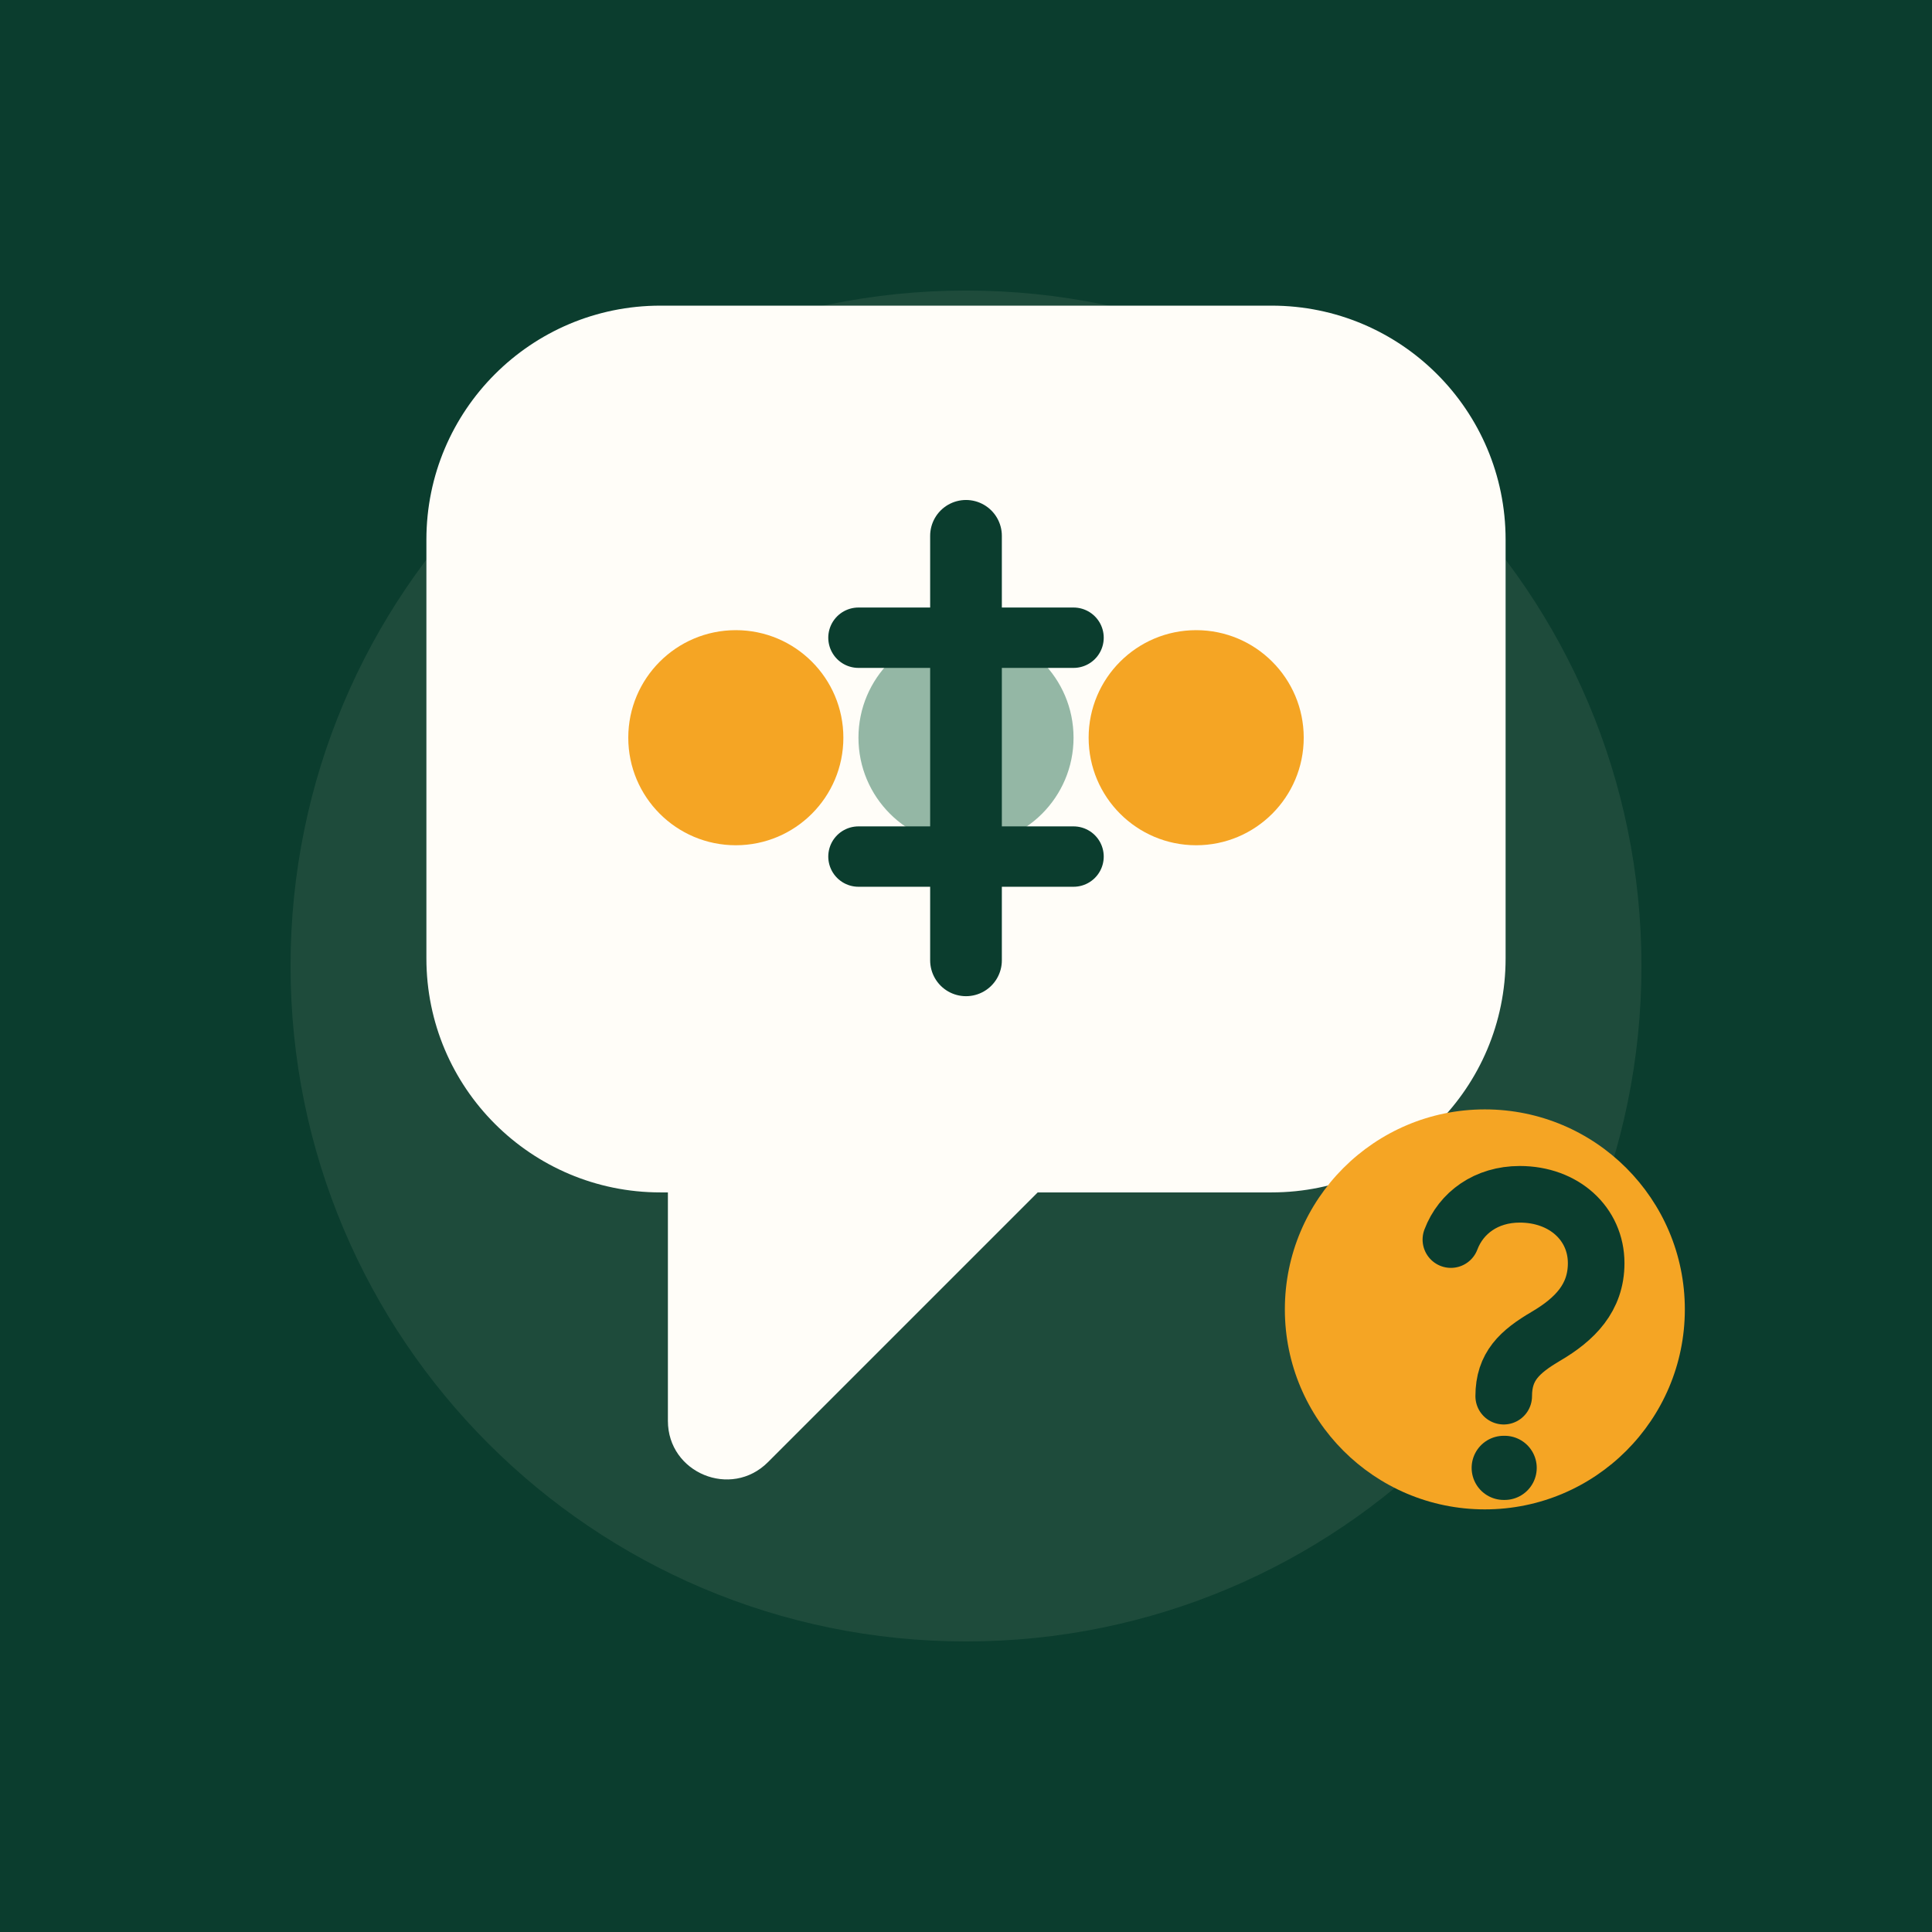
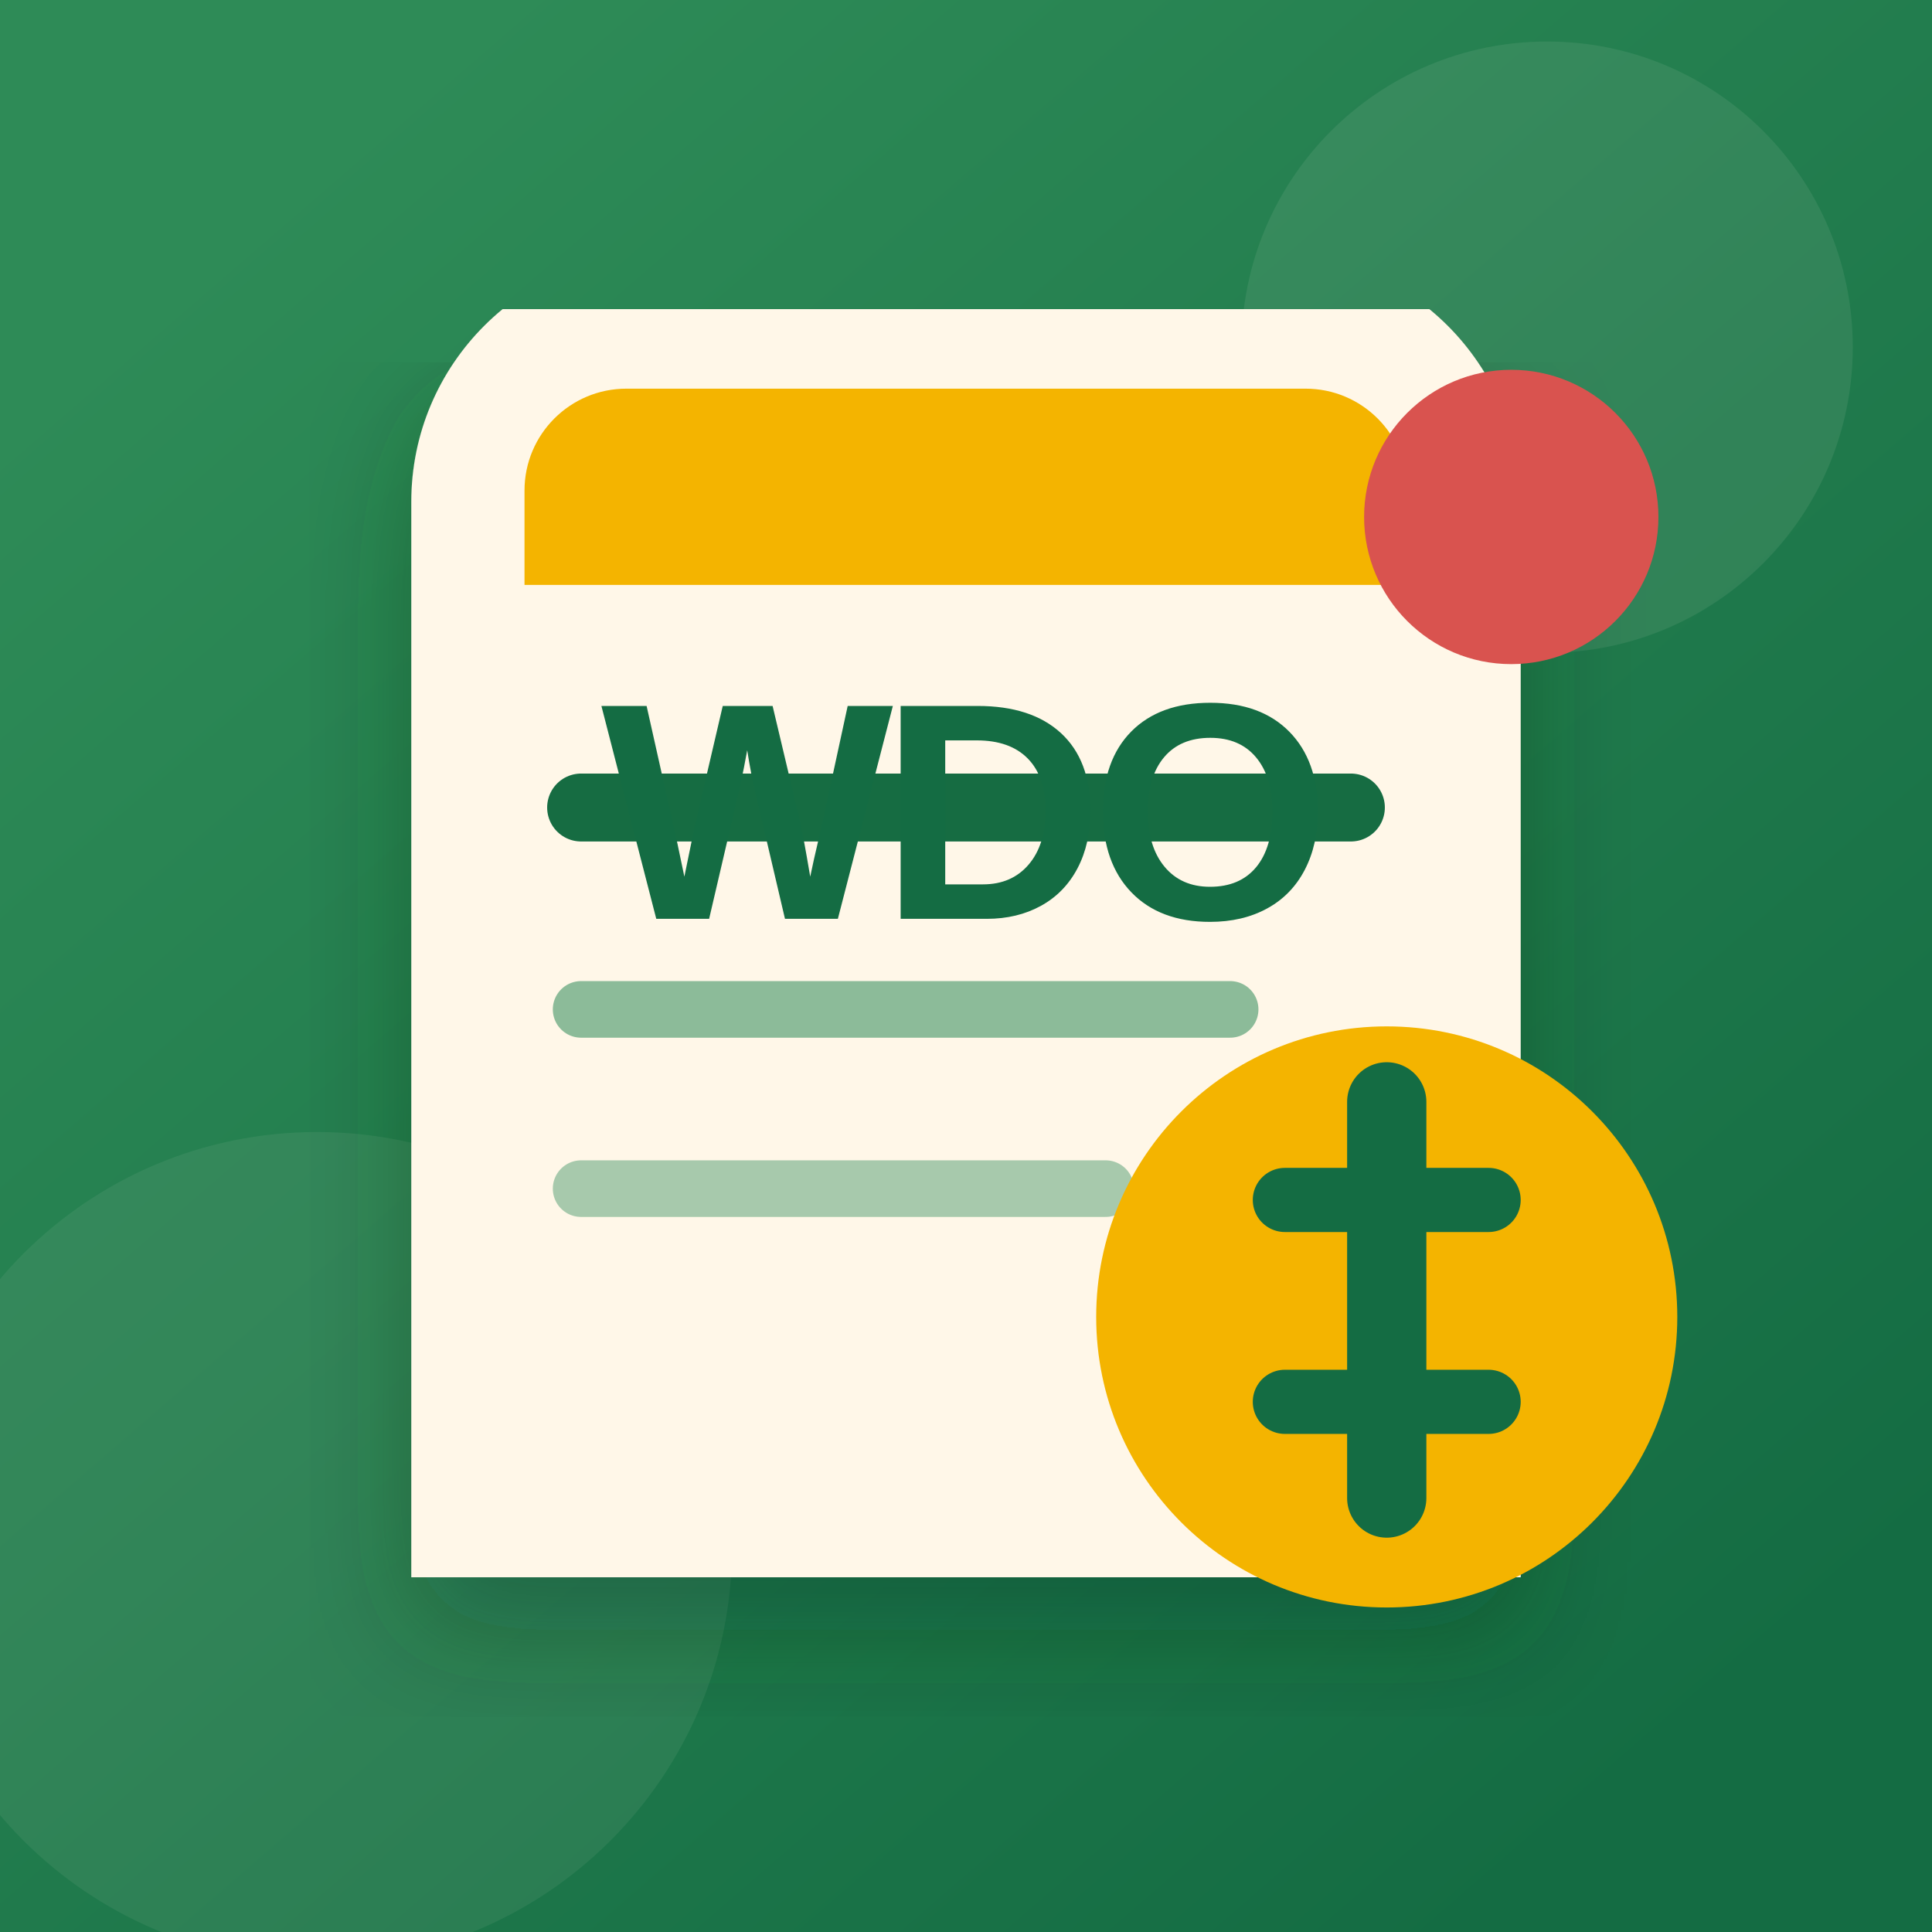
<svg xmlns="http://www.w3.org/2000/svg" width="1024" height="1024" viewBox="0 0 1024 1024" fill="none">
-   <rect width="1024" height="1024" fill="#0B3D2E" />
-   <circle cx="512" cy="512" r="358" fill="#FFF4D8" opacity="0.08" />
-   <path d="M226 286C226 217.516 281.516 162 350 162H674C742.484 162 798 217.516 798 286V508C798 576.484 742.484 632 674 632H550L407 775C387.479 794.521 354 780.694 354 753.083V632H350C281.516 632 226 576.484 226 508V286Z" fill="#FFFDF8" />
-   <circle cx="390" cy="391" r="57" fill="#F5A524" />
-   <circle cx="512" cy="391" r="57" fill="#94B7A5" />
-   <circle cx="634" cy="391" r="57" fill="#F5A524" />
-   <path d="M512 284V509" stroke="#0B3D2E" stroke-width="38" stroke-linecap="round" />
-   <path d="M455 338H569" stroke="#0B3D2E" stroke-width="32" stroke-linecap="round" />
-   <path d="M455 454H569" stroke="#0B3D2E" stroke-width="32" stroke-linecap="round" />
-   <path d="M681 694C681 635.458 728.458 588 787 588C845.542 588 893 635.458 893 694C893 752.542 845.542 800 787 800C728.458 800 681 752.542 681 694Z" fill="#F5A524" />
-   <path d="M769 657C774.381 642.741 787.834 633 805.5 633C828.972 633 846 648.632 846 669.5C846 687.932 834.633 699.266 819.406 708.228C805.432 716.453 797 724.186 797 740" stroke="#0B3D2E" stroke-width="30" stroke-linecap="round" />
-   <path d="M797 778H797.5" stroke="#0B3D2E" stroke-width="34" stroke-linecap="round" />
+   <defs>
+     <linearGradient id="bg" x1="148" y1="98" x2="876" y2="940" gradientUnits="userSpaceOnUse">
+       <stop stop-color="#2E8B57" />
+       <stop offset="1" stop-color="#146C43" />
+     </linearGradient>
+     <filter id="shadow" x="164" y="164" width="730" height="746" filterUnits="userSpaceOnUse" color-interpolation-filters="sRGB">
+       <feDropShadow dx="0" dy="28" stdDeviation="30" flood-color="#073B25" flood-opacity="0.32" />
+     </filter>
+   </defs>
+   <rect width="1024" height="1024" fill="url(#bg)" />
+   <circle cx="820" cy="184" r="162" fill="#FFF7E8" opacity="0.08" />
+   <circle cx="168" cy="820" r="220" fill="#FFF7E8" opacity="0.07" />
+   <g filter="url(#shadow)">
+     <path d="M218 266C218 193.098 277.098 134 350 134H674C746.902 134 806 193.098 806 266V836H218V266Z" fill="#FFF7E8" />
+     <path d="M278 260C278 230.177 302.177 206 332 206H692C721.823 206 746 230.177 746 260V310H278V260Z" fill="#F4B400" />
+     <path d="M308 428H716" stroke="#146C43" stroke-width="36" stroke-linecap="round" />
+     <path d="M308 535H652" stroke="#2E8B57" stroke-width="30" stroke-linecap="round" opacity="0.55" />
+     <path d="M308 630H586" stroke="#2E8B57" stroke-width="30" stroke-linecap="round" opacity="0.42" />
+   </g>
+   <circle cx="735" cy="698" r="154" fill="#F4B400" />
+   <path d="M735 584V794" stroke="#146C43" stroke-width="42" stroke-linecap="round" />
+   <path d="M681 636H789" stroke="#146C43" stroke-width="34" stroke-linecap="round" />
+   <path d="M681 743H789" stroke="#146C43" stroke-width="34" stroke-linecap="round" />
+   <circle cx="801" cy="274" r="78" fill="#D9534F" />
+   <text x="512" y="487" text-anchor="middle" fill="#146C43" font-family="Arial Rounded MT Bold, Arial, Helvetica, sans-serif" font-size="164" font-weight="900" letter-spacing="-7">WDO</text>
</svg>
